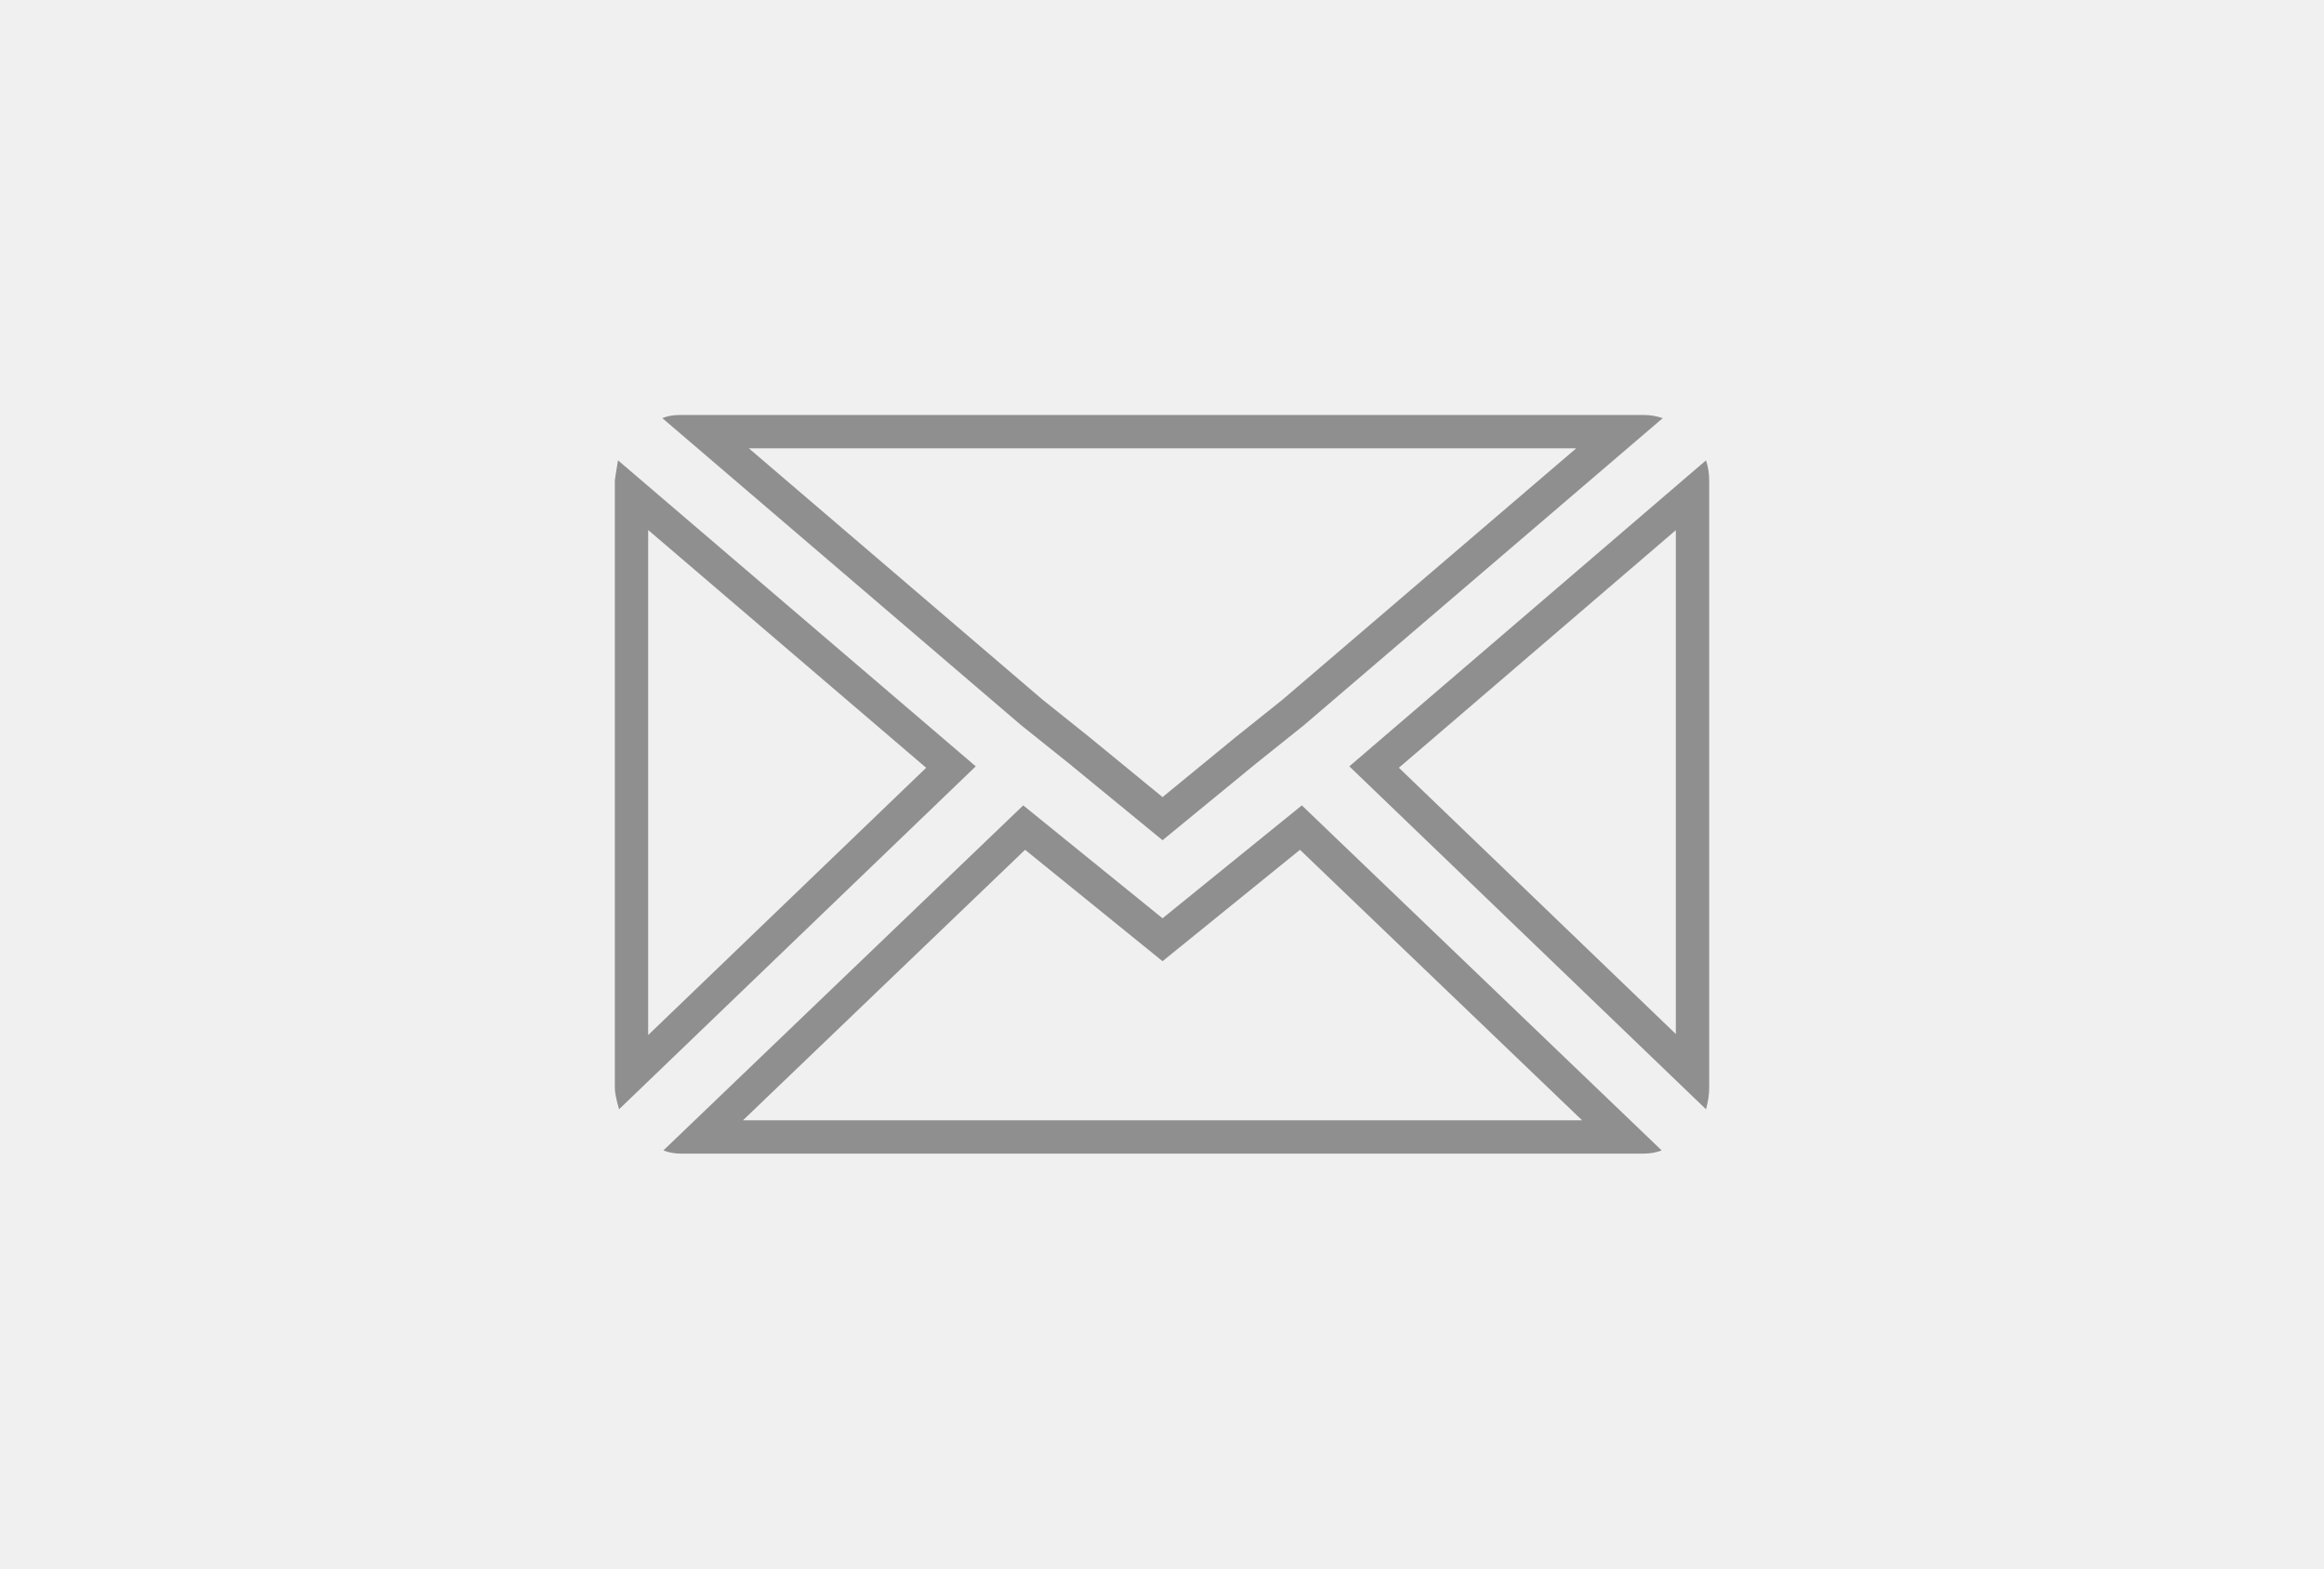
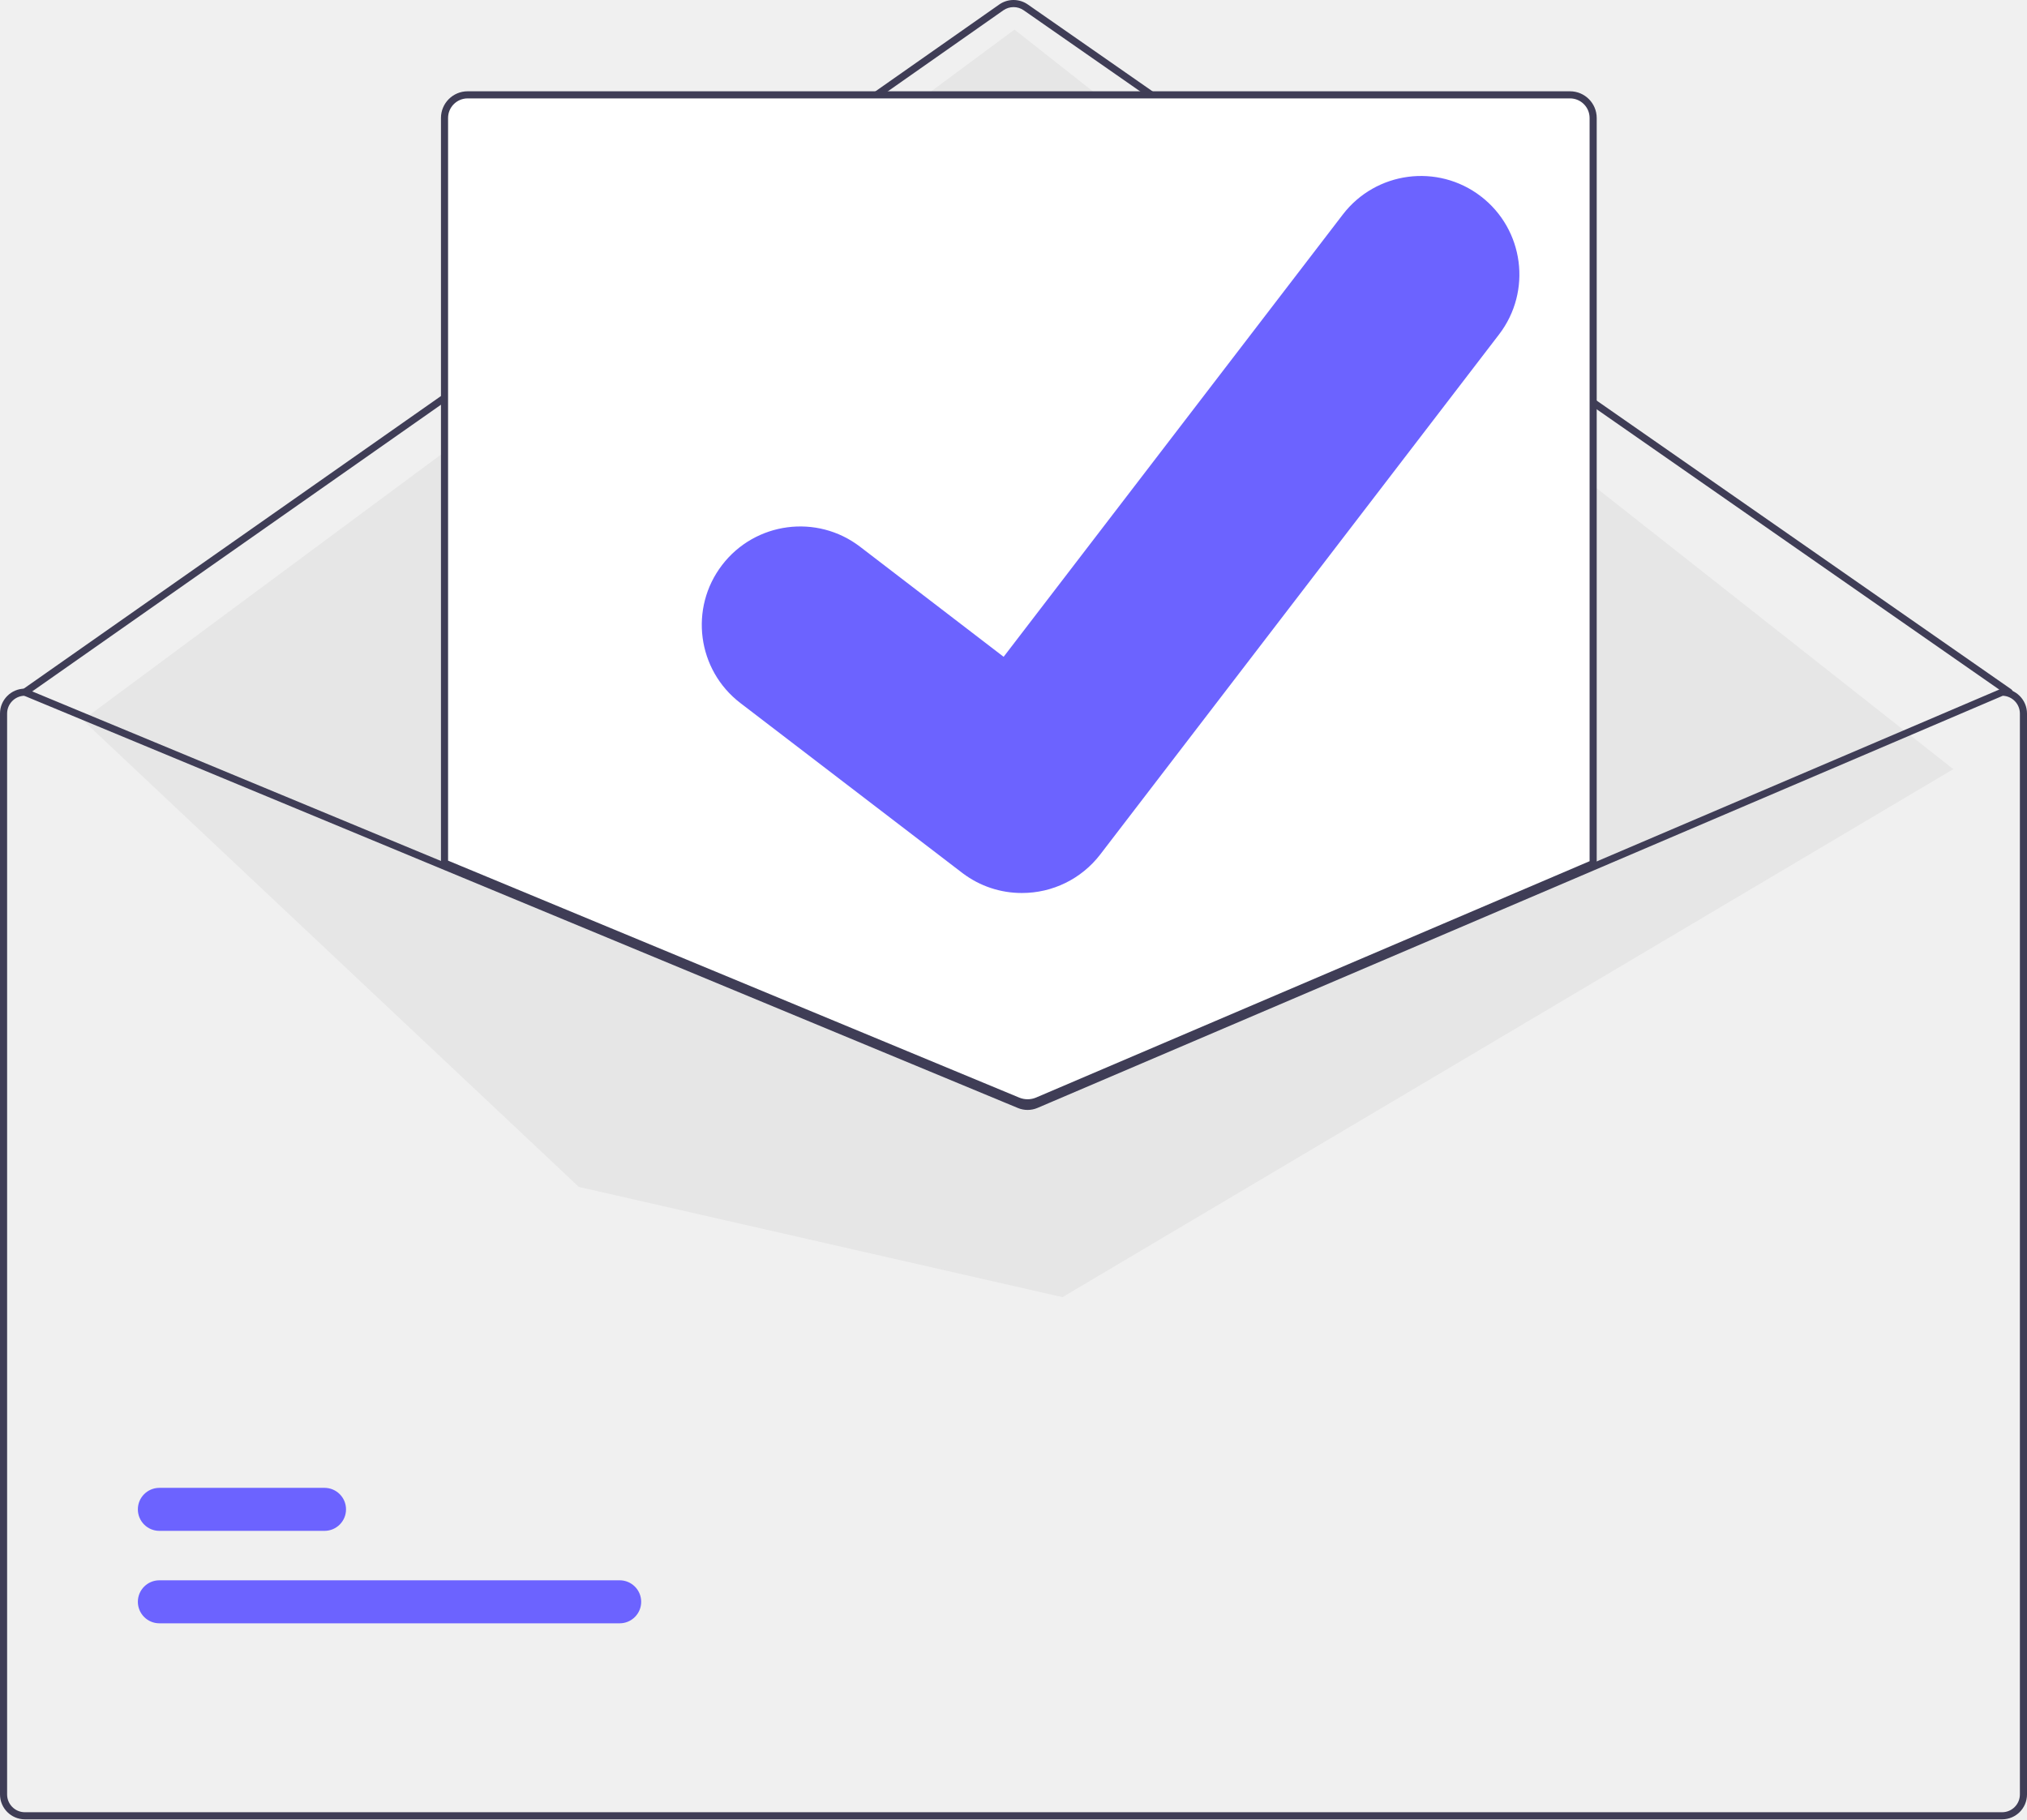
- <svg xmlns="http://www.w3.org/2000/svg" id="svg871" version="1.1" viewBox="0 0 164.136 110.795" height="110.795" width="164.136">
-   <defs id="defs875" />
-   <g style="stroke-width:2.124" fill="none" transform="matrix(0.4708863,0,0,0.4708863,43.38996,27.39553)" data-name="Icon zocial-email" id="Icon_zocial-email">
-     <path style="stroke-width:4.51" id="path866" stroke="none" d="M 0.072,105.05 V 13.881 q 0,-0.158 0.475,-3.007 L 54.2,56.775 0.705,108.216 A 13.414,13.414 0 0 1 0.072,105.05 Z M 7.195,4.543 A 6.821,6.821 0 0 1 9.886,4.068 h 144.509 a 8.963,8.963 0 0 1 2.849,0.475 L 103.429,50.6 96.306,56.3 82.219,67.855 68.132,56.3 61.01,50.6 Z m 0.158,109.846 53.973,-51.758 20.893,16.936 20.893,-16.936 53.973,51.757 a 7.6,7.6 0 0 1 -2.691,0.475 H 9.885 a 7.169,7.169 0 0 1 -2.532,-0.475 z m 102.882,-57.614 53.5,-45.9 a 9.447,9.447 0 0 1 0.475,3.007 v 91.168 a 12.132,12.132 0 0 1 -0.475,3.166 z" />
-     <path style="stroke-width:4.51" id="path868" fill="#8f8f8f" stroke="none" d="M 145.142,109.864 102.834,69.293 85.368,83.451 82.219,86.004 79.071,83.451 61.604,69.293 19.296,109.864 H 145.142 M 5.072,97.081 46.765,56.991 5.072,21.325 V 97.081 M 159.208,96.928 V 21.345 l -41.54,35.641 41.54,39.943 m -76.989,-35.54 10.916,-8.954 0.024,-0.019 0.024,-0.019 7.058,-5.646 44.027,-37.682 H 20.171 l 44.027,37.682 7.058,5.646 0.024,0.019 0.024,0.019 10.916,8.954 m 72.175,53.476 H 9.885 c -0.844,0 -1.688,-0.158 -2.532,-0.475 L 61.326,62.631 82.219,79.567 103.112,62.631 157.085,114.389 c -0.844,0.317 -1.741,0.475 -2.691,0.475 z M 0.705,108.216 C 0.283,106.739 0.072,105.683 0.072,105.05 V 13.881 c 0,-0.106 0.158,-1.108 0.475,-3.007 L 54.204,56.775 Z m 163.028,-3e-5 -53.498,-51.441 53.498,-45.901 c 0.317,0.95 0.475,1.952 0.475,3.007 v 91.169 c 0,0.95 -0.158,2.005 -0.475,3.166 z M 82.219,67.855 68.132,56.3 61.01,50.602 7.195,4.543 C 7.933,4.226 8.83,4.068 9.885,4.068 H 154.395 c 0.95,0 1.899,0.158 2.849,0.475 L 103.428,50.602 96.306,56.3 Z" />
-   </g>
+ <svg xmlns="http://www.w3.org/2000/svg" id="b76bd6b3-ad77-41ff-b778-1d1d054fe577" data-name="Layer 1" width="570" height="511.675" viewBox="0 0 570 511.675">
+   <path d="M879.999,389.837a.997.997,0,0,1-.571-.179L602.87,197.055a5.015,5.015,0,0,0-5.729.01L322.574,389.656a1,1,0,0,1-1.149-1.638l274.567-192.592a7.022,7.022,0,0,1,8.02-.013l276.559,192.603a1,1,0,0,1-.572,1.821Z" transform="translate(-315 -194.1626)" fill="#3f3d56" />
+   <polygon points="23.264 202.502 285.276 8.319 549.276 216.319 298.776 364.819 162.776 333.819 23.264 202.502" fill="#e6e6e6" />
+   <path d="M489.256,650.704H359.815a6.047,6.047,0,1,1,0-12.095H489.256a6.047,6.047,0,1,1,0,12.095Z" transform="translate(-315 -194.1626)" fill="#6c63ff" />
+   <path d="M406.256,624.704H359.815a6.047,6.047,0,1,1,0-12.095h46.44a6.047,6.047,0,1,1,0,12.095Z" transform="translate(-315 -194.1626)" fill="#6c63ff" />
+   <path d="M603.96,504.822a7.564,7.564,0,0,1-2.869-.562L439.5,437.211v-209.874a7.008,7.008,0,0,1,7-7h310a7.008,7.008,0,0,1,7,7v210.02l-.304.13L606.916,504.227A7.616,7.616,0,0,1,603.96,504.822Z" transform="translate(-315 -194.1626)" fill="#fff" />
+   <path d="M603.96,505.322a8.072,8.072,0,0,1-3.06-.599L439,437.545v-210.208a7.509,7.509,0,0,1,7.5-7.5h310a7.509,7.509,0,0,1,7.5,7.5V437.688l-156.888,66.999A8.11,8.11,0,0,1,603.96,505.322Zm-162.96-69.112,160.663,66.665a6.118,6.118,0,0,0,4.668-.028l155.669-66.479V227.337a5.507,5.507,0,0,0-5.5-5.5h-310a5.507,5.507,0,0,0-5.5,5.5Z" transform="translate(-315 -194.1626)" fill="#3f3d56" />
+   <path d="M878,387.837h-.2L763,436.857l-157.07,67.07a5.066,5.066,0,0,1-3.88.02L440,436.717l-117.62-48.8-.18-.08H322a7.008,7.008,0,0,0-7,7v304a7.008,7.008,0,0,0,7,7H878a7.008,7.008,0,0,0,7-7v-304A7.008,7.008,0,0,0,878,387.837Zm5,311a5.002,5.002,0,0,1-5,5H322a5.002,5.002,0,0,1-5-5v-304a5.011,5.011,0,0,1,4.81-5L440,438.877l161.28,66.92a7.121,7.121,0,0,0,5.44-.03L763,439.027l115.2-49.19a5.016,5.016,0,0,1,4.8,5Z" transform="translate(-315 -194.1626)" fill="#3f3d56" />
+   <path d="M602.345,445.31a27.499,27.499,0,0,1-16.546-5.496l-.296-.222-62.311-47.708a27.683,27.683,0,1,1,33.674-43.949l40.36,30.948,95.378-124.387a27.682,27.682,0,0,1,38.813-5.124l-.593.805.608-.793a27.714,27.714,0,0,1,5.124,38.813L624.369,434.506A27.694,27.694,0,0,1,602.345,445.31Z" transform="translate(-315 -194.1626)" fill="#6c63ff" />
</svg>
